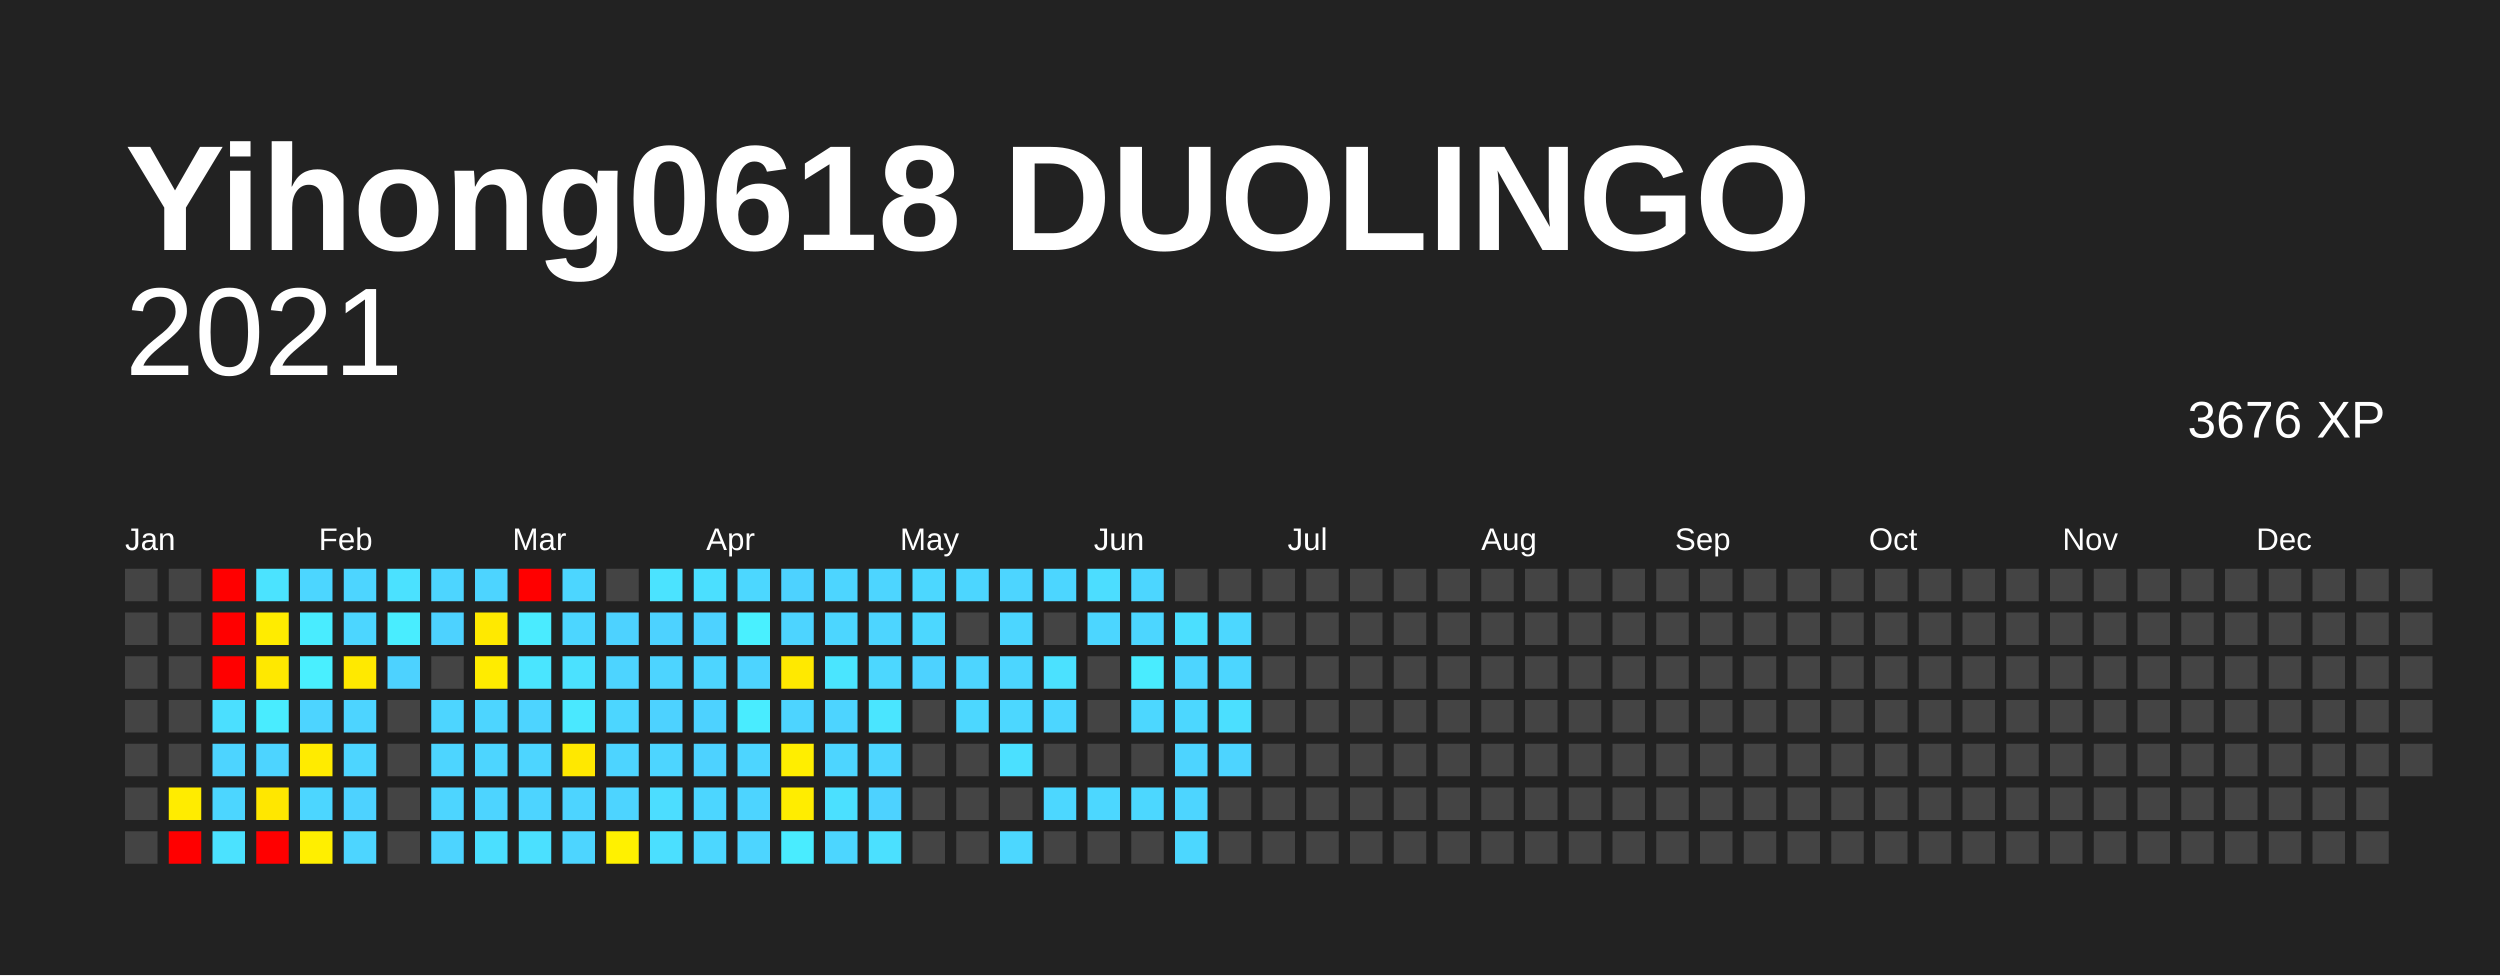
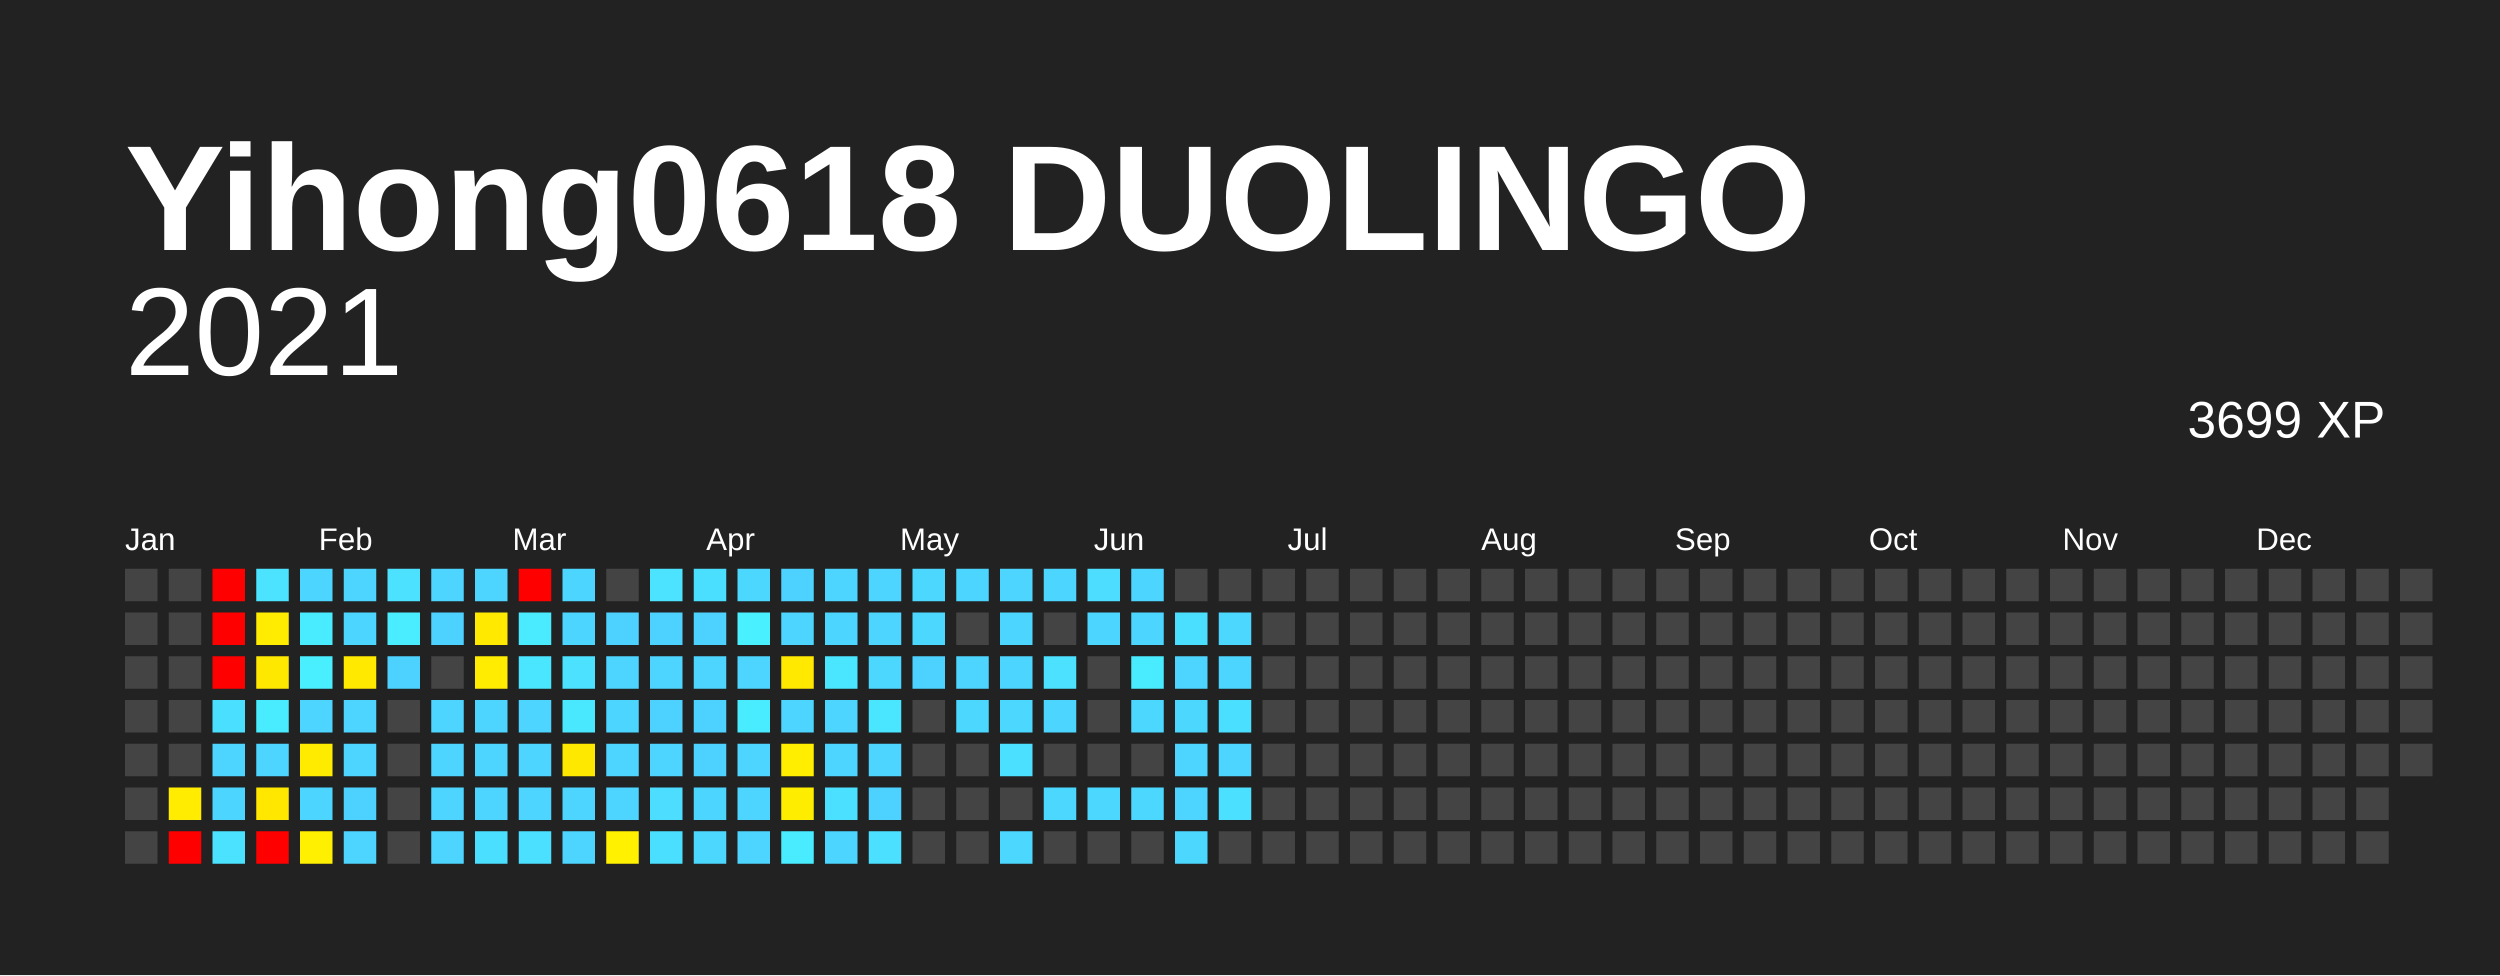
<svg xmlns="http://www.w3.org/2000/svg" baseProfile="full" height="78mm" version="1.1" viewBox="0,0,200,78" width="200mm">
  <defs />
  <rect fill="#222222" height="78" width="200" x="0" y="0" />
  <text fill="#FFFFFF" style="font-size:12px; font-family:Arial; font-weight:bold;" x="10" y="20">Yihong0618 DUOLINGO</text>
  <text alignment-baseline="hanging" fill="#FFFFFF" style="font-size:10.0px; font-family:Arial;" x="10" y="30">2021</text>
-   <text alignment-baseline="hanging" fill="#FFFFFF" style="font-size:4.125px; font-family:Arial;" x="175" y="35">3676 XP</text>
+   <text alignment-baseline="hanging" fill="#FFFFFF" style="font-size:4.125px; font-family:Arial;" x="175" y="35">3699 XP</text>
  <text fill="#FFFFFF" style="font-size:2.5px; font-family:Arial" x="10.0" y="44">Jan</text>
  <text fill="#FFFFFF" style="font-size:2.5px; font-family:Arial" x="25.5" y="44">Feb</text>
  <text fill="#FFFFFF" style="font-size:2.5px; font-family:Arial" x="41.0" y="44">Mar</text>
  <text fill="#FFFFFF" style="font-size:2.5px; font-family:Arial" x="56.5" y="44">Apr</text>
  <text fill="#FFFFFF" style="font-size:2.5px; font-family:Arial" x="72.0" y="44">May</text>
  <text fill="#FFFFFF" style="font-size:2.5px; font-family:Arial" x="87.5" y="44">Jun</text>
  <text fill="#FFFFFF" style="font-size:2.5px; font-family:Arial" x="103.0" y="44">Jul</text>
  <text fill="#FFFFFF" style="font-size:2.5px; font-family:Arial" x="118.5" y="44">Aug</text>
  <text fill="#FFFFFF" style="font-size:2.5px; font-family:Arial" x="134.0" y="44">Sep</text>
  <text fill="#FFFFFF" style="font-size:2.5px; font-family:Arial" x="149.5" y="44">Oct</text>
  <text fill="#FFFFFF" style="font-size:2.5px; font-family:Arial" x="165.0" y="44">Nov</text>
  <text fill="#FFFFFF" style="font-size:2.5px; font-family:Arial" x="180.5" y="44">Dec</text>
  <rect fill="#444444" height="2.6" width="2.6" x="10.0" y="45.5" />
  <rect fill="#444444" height="2.6" width="2.6" x="10.0" y="49.0" />
  <rect fill="#444444" height="2.6" width="2.6" x="10.0" y="52.5" />
  <rect fill="#444444" height="2.6" width="2.6" x="10.0" y="56.0" />
  <rect fill="#444444" height="2.6" width="2.6" x="10.0" y="59.5" />
  <rect fill="#444444" height="2.6" width="2.6" x="10.0" y="63.0" />
  <rect fill="#444444" height="2.6" width="2.6" x="10.0" y="66.5" />
  <rect fill="#444444" height="2.6" width="2.6" x="13.5" y="45.5" />
  <rect fill="#444444" height="2.6" width="2.6" x="13.5" y="49.0" />
  <rect fill="#444444" height="2.6" width="2.6" x="13.5" y="52.5" />
  <rect fill="#444444" height="2.6" width="2.6" x="13.5" y="56.0" />
  <rect fill="#444444" height="2.6" width="2.6" x="13.5" y="59.5" />
  <rect fill="#ffec00" height="2.6" width="2.6" x="13.5" y="63.0" />
  <rect fill="red" height="2.6" width="2.6" x="13.5" y="66.5" />
  <rect fill="red" height="2.6" width="2.6" x="17.0" y="45.5" />
  <rect fill="red" height="2.6" width="2.6" x="17.0" y="49.0" />
  <rect fill="red" height="2.6" width="2.6" x="17.0" y="52.5" />
  <rect fill="#4bdfff" height="2.6" width="2.6" x="17.0" y="56.0" />
  <rect fill="#4dd4ff" height="2.6" width="2.6" x="17.0" y="59.5" />
  <rect fill="#4cd6ff" height="2.6" width="2.6" x="17.0" y="63.0" />
  <rect fill="#4be2ff" height="2.6" width="2.6" x="17.0" y="66.5" />
  <rect fill="#4be3ff" height="2.6" width="2.6" x="20.5" y="45.5" />
  <rect fill="#ffec00" height="2.6" width="2.6" x="20.5" y="49.0" />
  <rect fill="#ffe800" height="2.6" width="2.6" x="20.5" y="52.5" />
  <rect fill="#49ecff" height="2.6" width="2.6" x="20.5" y="56.0" />
  <rect fill="#4dd4ff" height="2.6" width="2.6" x="20.5" y="59.5" />
  <rect fill="#ffe700" height="2.6" width="2.6" x="20.5" y="63.0" />
  <rect fill="red" height="2.6" width="2.6" x="20.5" y="66.5" />
  <rect fill="#4cd6ff" height="2.6" width="2.6" x="24.0" y="45.5" />
  <rect fill="#49ecff" height="2.6" width="2.6" x="24.0" y="49.0" />
  <rect fill="#49efff" height="2.6" width="2.6" x="24.0" y="52.5" />
  <rect fill="#4dd4ff" height="2.6" width="2.6" x="24.0" y="56.0" />
  <rect fill="#ffeb00" height="2.6" width="2.6" x="24.0" y="59.5" />
  <rect fill="#4cd6ff" height="2.6" width="2.6" x="24.0" y="63.0" />
  <rect fill="#ffef00" height="2.6" width="2.6" x="24.0" y="66.5" />
  <rect fill="#4dd5ff" height="2.6" width="2.6" x="27.5" y="45.5" />
  <rect fill="#4cd6ff" height="2.6" width="2.6" x="27.5" y="49.0" />
  <rect fill="#ffe900" height="2.6" width="2.6" x="27.5" y="52.5" />
  <rect fill="#4dd4ff" height="2.6" width="2.6" x="27.5" y="56.0" />
  <rect fill="#4dd5ff" height="2.6" width="2.6" x="27.5" y="59.5" />
  <rect fill="#4dd2ff" height="2.6" width="2.6" x="27.5" y="63.0" />
  <rect fill="#4dd5ff" height="2.6" width="2.6" x="27.5" y="66.5" />
  <rect fill="#4be1ff" height="2.6" width="2.6" x="31.0" y="45.5" />
  <rect fill="#49edff" height="2.6" width="2.6" x="31.0" y="49.0" />
  <rect fill="#4dd2ff" height="2.6" width="2.6" x="31.0" y="52.5" />
  <rect fill="#444444" height="2.6" width="2.6" x="31.0" y="56.0" />
  <rect fill="#444444" height="2.6" width="2.6" x="31.0" y="59.5" />
  <rect fill="#444444" height="2.6" width="2.6" x="31.0" y="63.0" />
  <rect fill="#444444" height="2.6" width="2.6" x="31.0" y="66.5" />
  <rect fill="#4dd5ff" height="2.6" width="2.6" x="34.5" y="45.5" />
  <rect fill="#4dd2ff" height="2.6" width="2.6" x="34.5" y="49.0" />
  <rect fill="#444444" height="2.6" width="2.6" x="34.5" y="52.5" />
  <rect fill="#4dd5ff" height="2.6" width="2.6" x="34.5" y="56.0" />
  <rect fill="#4dd5ff" height="2.6" width="2.6" x="34.5" y="59.5" />
  <rect fill="#4dd5ff" height="2.6" width="2.6" x="34.5" y="63.0" />
  <rect fill="#4dd4ff" height="2.6" width="2.6" x="34.5" y="66.5" />
  <rect fill="#4dd4ff" height="2.6" width="2.6" x="38.0" y="45.5" />
  <rect fill="#ffe900" height="2.6" width="2.6" x="38.0" y="49.0" />
  <rect fill="#ffec00" height="2.6" width="2.6" x="38.0" y="52.5" />
  <rect fill="#4dd5ff" height="2.6" width="2.6" x="38.0" y="56.0" />
  <rect fill="#4dd5ff" height="2.6" width="2.6" x="38.0" y="59.5" />
  <rect fill="#4dd4ff" height="2.6" width="2.6" x="38.0" y="63.0" />
  <rect fill="#4bdfff" height="2.6" width="2.6" x="38.0" y="66.5" />
  <rect fill="red" height="2.6" width="2.6" x="41.5" y="45.5" />
  <rect fill="#4aebff" height="2.6" width="2.6" x="41.5" y="49.0" />
  <rect fill="#4ae5ff" height="2.6" width="2.6" x="41.5" y="52.5" />
  <rect fill="#4dd4ff" height="2.6" width="2.6" x="41.5" y="56.0" />
  <rect fill="#4dd5ff" height="2.6" width="2.6" x="41.5" y="59.5" />
  <rect fill="#4dd4ff" height="2.6" width="2.6" x="41.5" y="63.0" />
  <rect fill="#4be0ff" height="2.6" width="2.6" x="41.5" y="66.5" />
  <rect fill="#4cd6ff" height="2.6" width="2.6" x="45.0" y="45.5" />
  <rect fill="#4cd6ff" height="2.6" width="2.6" x="45.0" y="49.0" />
  <rect fill="#4be1ff" height="2.6" width="2.6" x="45.0" y="52.5" />
  <rect fill="#4ae8ff" height="2.6" width="2.6" x="45.0" y="56.0" />
  <rect fill="#ffe800" height="2.6" width="2.6" x="45.0" y="59.5" />
  <rect fill="#4dd4ff" height="2.6" width="2.6" x="45.0" y="63.0" />
  <rect fill="#4dd5ff" height="2.6" width="2.6" x="45.0" y="66.5" />
  <rect fill="#444444" height="2.6" width="2.6" x="48.5" y="45.5" />
  <rect fill="#4dd2ff" height="2.6" width="2.6" x="48.5" y="49.0" />
  <rect fill="#4dd4ff" height="2.6" width="2.6" x="48.5" y="52.5" />
  <rect fill="#4cd6ff" height="2.6" width="2.6" x="48.5" y="56.0" />
  <rect fill="#4dd4ff" height="2.6" width="2.6" x="48.5" y="59.5" />
  <rect fill="#4dd4ff" height="2.6" width="2.6" x="48.5" y="63.0" />
  <rect fill="#fff100" height="2.6" width="2.6" x="48.5" y="66.5" />
  <rect fill="#4be3ff" height="2.6" width="2.6" x="52.0" y="45.5" />
  <rect fill="#4dd2ff" height="2.6" width="2.6" x="52.0" y="49.0" />
  <rect fill="#4dd4ff" height="2.6" width="2.6" x="52.0" y="52.5" />
  <rect fill="#4dd2ff" height="2.6" width="2.6" x="52.0" y="56.0" />
  <rect fill="#4dd5ff" height="2.6" width="2.6" x="52.0" y="59.5" />
  <rect fill="#4cddff" height="2.6" width="2.6" x="52.0" y="63.0" />
  <rect fill="#4bdfff" height="2.6" width="2.6" x="52.0" y="66.5" />
  <rect fill="#4bdfff" height="2.6" width="2.6" x="55.5" y="45.5" />
  <rect fill="#4dd2ff" height="2.6" width="2.6" x="55.5" y="49.0" />
  <rect fill="#4dd5ff" height="2.6" width="2.6" x="55.5" y="52.5" />
  <rect fill="#4dd2ff" height="2.6" width="2.6" x="55.5" y="56.0" />
  <rect fill="#4dd2ff" height="2.6" width="2.6" x="55.5" y="59.5" />
  <rect fill="#4cd6ff" height="2.6" width="2.6" x="55.5" y="63.0" />
  <rect fill="#4cd7ff" height="2.6" width="2.6" x="55.5" y="66.5" />
  <rect fill="#4cd7ff" height="2.6" width="2.6" x="59.0" y="45.5" />
  <rect fill="#49f0ff" height="2.6" width="2.6" x="59.0" y="49.0" />
  <rect fill="#4dd4ff" height="2.6" width="2.6" x="59.0" y="52.5" />
  <rect fill="#49ecff" height="2.6" width="2.6" x="59.0" y="56.0" />
  <rect fill="#4dd5ff" height="2.6" width="2.6" x="59.0" y="59.5" />
  <rect fill="#4dd4ff" height="2.6" width="2.6" x="59.0" y="63.0" />
  <rect fill="#4dd5ff" height="2.6" width="2.6" x="59.0" y="66.5" />
  <rect fill="#4dd2ff" height="2.6" width="2.6" x="62.5" y="45.5" />
  <rect fill="#4dd4ff" height="2.6" width="2.6" x="62.5" y="49.0" />
  <rect fill="#ffe900" height="2.6" width="2.6" x="62.5" y="52.5" />
  <rect fill="#4dd4ff" height="2.6" width="2.6" x="62.5" y="56.0" />
  <rect fill="#ffee00" height="2.6" width="2.6" x="62.5" y="59.5" />
  <rect fill="#ffed00" height="2.6" width="2.6" x="62.5" y="63.0" />
  <rect fill="#49ecff" height="2.6" width="2.6" x="62.5" y="66.5" />
  <rect fill="#4dd5ff" height="2.6" width="2.6" x="66.0" y="45.5" />
  <rect fill="#4cd6ff" height="2.6" width="2.6" x="66.0" y="49.0" />
  <rect fill="#4ae5ff" height="2.6" width="2.6" x="66.0" y="52.5" />
  <rect fill="#4dd4ff" height="2.6" width="2.6" x="66.0" y="56.0" />
  <rect fill="#4dd5ff" height="2.6" width="2.6" x="66.0" y="59.5" />
  <rect fill="#4be0ff" height="2.6" width="2.6" x="66.0" y="63.0" />
  <rect fill="#4cd6ff" height="2.6" width="2.6" x="66.0" y="66.5" />
  <rect fill="#4dd5ff" height="2.6" width="2.6" x="69.5" y="45.5" />
  <rect fill="#4dd5ff" height="2.6" width="2.6" x="69.5" y="49.0" />
  <rect fill="#4cd7ff" height="2.6" width="2.6" x="69.5" y="52.5" />
  <rect fill="#4ae5ff" height="2.6" width="2.6" x="69.5" y="56.0" />
  <rect fill="#4dd5ff" height="2.6" width="2.6" x="69.5" y="59.5" />
  <rect fill="#4dd2ff" height="2.6" width="2.6" x="69.5" y="63.0" />
  <rect fill="#4be0ff" height="2.6" width="2.6" x="69.5" y="66.5" />
  <rect fill="#4cd7ff" height="2.6" width="2.6" x="73.0" y="45.5" />
  <rect fill="#4cd7ff" height="2.6" width="2.6" x="73.0" y="49.0" />
  <rect fill="#4dd2ff" height="2.6" width="2.6" x="73.0" y="52.5" />
  <rect fill="#444444" height="2.6" width="2.6" x="73.0" y="56.0" />
  <rect fill="#444444" height="2.6" width="2.6" x="73.0" y="59.5" />
  <rect fill="#444444" height="2.6" width="2.6" x="73.0" y="63.0" />
  <rect fill="#444444" height="2.6" width="2.6" x="73.0" y="66.5" />
  <rect fill="#4cd6ff" height="2.6" width="2.6" x="76.5" y="45.5" />
  <rect fill="#444444" height="2.6" width="2.6" x="76.5" y="49.0" />
  <rect fill="#4dd5ff" height="2.6" width="2.6" x="76.5" y="52.5" />
  <rect fill="#4cd7ff" height="2.6" width="2.6" x="76.5" y="56.0" />
  <rect fill="#444444" height="2.6" width="2.6" x="76.5" y="59.5" />
  <rect fill="#444444" height="2.6" width="2.6" x="76.5" y="63.0" />
  <rect fill="#444444" height="2.6" width="2.6" x="76.5" y="66.5" />
  <rect fill="#4dd5ff" height="2.6" width="2.6" x="80.0" y="45.5" />
  <rect fill="#4cd6ff" height="2.6" width="2.6" x="80.0" y="49.0" />
  <rect fill="#4cd6ff" height="2.6" width="2.6" x="80.0" y="52.5" />
  <rect fill="#4cd7ff" height="2.6" width="2.6" x="80.0" y="56.0" />
  <rect fill="#4be0ff" height="2.6" width="2.6" x="80.0" y="59.5" />
  <rect fill="#444444" height="2.6" width="2.6" x="80.0" y="63.0" />
  <rect fill="#4cd7ff" height="2.6" width="2.6" x="80.0" y="66.5" />
  <rect fill="#4cd6ff" height="2.6" width="2.6" x="83.5" y="45.5" />
  <rect fill="#444444" height="2.6" width="2.6" x="83.5" y="49.0" />
  <rect fill="#4be1ff" height="2.6" width="2.6" x="83.5" y="52.5" />
  <rect fill="#4cd6ff" height="2.6" width="2.6" x="83.5" y="56.0" />
  <rect fill="#444444" height="2.6" width="2.6" x="83.5" y="59.5" />
  <rect fill="#4cd7ff" height="2.6" width="2.6" x="83.5" y="63.0" />
  <rect fill="#444444" height="2.6" width="2.6" x="83.5" y="66.5" />
  <rect fill="#4cddff" height="2.6" width="2.6" x="87.0" y="45.5" />
  <rect fill="#4cd6ff" height="2.6" width="2.6" x="87.0" y="49.0" />
  <rect fill="#444444" height="2.6" width="2.6" x="87.0" y="52.5" />
  <rect fill="#444444" height="2.6" width="2.6" x="87.0" y="56.0" />
  <rect fill="#444444" height="2.6" width="2.6" x="87.0" y="59.5" />
  <rect fill="#4cd7ff" height="2.6" width="2.6" x="87.0" y="63.0" />
  <rect fill="#444444" height="2.6" width="2.6" x="87.0" y="66.5" />
  <rect fill="#4cd6ff" height="2.6" width="2.6" x="90.5" y="45.5" />
  <rect fill="#4cd6ff" height="2.6" width="2.6" x="90.5" y="49.0" />
  <rect fill="#49ecff" height="2.6" width="2.6" x="90.5" y="52.5" />
  <rect fill="#4cd7ff" height="2.6" width="2.6" x="90.5" y="56.0" />
  <rect fill="#444444" height="2.6" width="2.6" x="90.5" y="59.5" />
  <rect fill="#4cd7ff" height="2.6" width="2.6" x="90.5" y="63.0" />
  <rect fill="#444444" height="2.6" width="2.6" x="90.5" y="66.5" />
  <rect fill="#444444" height="2.6" width="2.6" x="94.0" y="45.5" />
  <rect fill="#4bdfff" height="2.6" width="2.6" x="94.0" y="49.0" />
  <rect fill="#4dd5ff" height="2.6" width="2.6" x="94.0" y="52.5" />
  <rect fill="#4cd7ff" height="2.6" width="2.6" x="94.0" y="56.0" />
  <rect fill="#4dd4ff" height="2.6" width="2.6" x="94.0" y="59.5" />
  <rect fill="#4dd5ff" height="2.6" width="2.6" x="94.0" y="63.0" />
  <rect fill="#4cd7ff" height="2.6" width="2.6" x="94.0" y="66.5" />
  <rect fill="#444444" height="2.6" width="2.6" x="97.5" y="45.5" />
  <rect fill="#4cd7ff" height="2.6" width="2.6" x="97.5" y="49.0" />
  <rect fill="#4cd6ff" height="2.6" width="2.6" x="97.5" y="52.5" />
  <rect fill="#4bdfff" height="2.6" width="2.6" x="97.5" y="56.0" />
  <rect fill="#4dd4ff" height="2.6" width="2.6" x="97.5" y="59.5" />
-   <rect fill="#444444" height="2.6" width="2.6" x="97.5" y="63.0" />
+   <rect fill="#4be0ff" height="2.6" width="2.6" x="97.5" y="63.0" />
  <rect fill="#444444" height="2.6" width="2.6" x="97.5" y="66.5" />
  <rect fill="#444444" height="2.6" width="2.6" x="101.0" y="45.5" />
  <rect fill="#444444" height="2.6" width="2.6" x="101.0" y="49.0" />
  <rect fill="#444444" height="2.6" width="2.6" x="101.0" y="52.5" />
  <rect fill="#444444" height="2.6" width="2.6" x="101.0" y="56.0" />
  <rect fill="#444444" height="2.6" width="2.6" x="101.0" y="59.5" />
  <rect fill="#444444" height="2.6" width="2.6" x="101.0" y="63.0" />
  <rect fill="#444444" height="2.6" width="2.6" x="101.0" y="66.5" />
  <rect fill="#444444" height="2.6" width="2.6" x="104.5" y="45.5" />
  <rect fill="#444444" height="2.6" width="2.6" x="104.5" y="49.0" />
  <rect fill="#444444" height="2.6" width="2.6" x="104.5" y="52.5" />
  <rect fill="#444444" height="2.6" width="2.6" x="104.5" y="56.0" />
  <rect fill="#444444" height="2.6" width="2.6" x="104.5" y="59.5" />
  <rect fill="#444444" height="2.6" width="2.6" x="104.5" y="63.0" />
  <rect fill="#444444" height="2.6" width="2.6" x="104.5" y="66.5" />
  <rect fill="#444444" height="2.6" width="2.6" x="108.0" y="45.5" />
  <rect fill="#444444" height="2.6" width="2.6" x="108.0" y="49.0" />
  <rect fill="#444444" height="2.6" width="2.6" x="108.0" y="52.5" />
  <rect fill="#444444" height="2.6" width="2.6" x="108.0" y="56.0" />
  <rect fill="#444444" height="2.6" width="2.6" x="108.0" y="59.5" />
  <rect fill="#444444" height="2.6" width="2.6" x="108.0" y="63.0" />
  <rect fill="#444444" height="2.6" width="2.6" x="108.0" y="66.5" />
  <rect fill="#444444" height="2.6" width="2.6" x="111.5" y="45.5" />
  <rect fill="#444444" height="2.6" width="2.6" x="111.5" y="49.0" />
  <rect fill="#444444" height="2.6" width="2.6" x="111.5" y="52.5" />
  <rect fill="#444444" height="2.6" width="2.6" x="111.5" y="56.0" />
  <rect fill="#444444" height="2.6" width="2.6" x="111.5" y="59.5" />
  <rect fill="#444444" height="2.6" width="2.6" x="111.5" y="63.0" />
  <rect fill="#444444" height="2.6" width="2.6" x="111.5" y="66.5" />
  <rect fill="#444444" height="2.6" width="2.6" x="115.0" y="45.5" />
  <rect fill="#444444" height="2.6" width="2.6" x="115.0" y="49.0" />
  <rect fill="#444444" height="2.6" width="2.6" x="115.0" y="52.5" />
  <rect fill="#444444" height="2.6" width="2.6" x="115.0" y="56.0" />
  <rect fill="#444444" height="2.6" width="2.6" x="115.0" y="59.5" />
  <rect fill="#444444" height="2.6" width="2.6" x="115.0" y="63.0" />
  <rect fill="#444444" height="2.6" width="2.6" x="115.0" y="66.5" />
  <rect fill="#444444" height="2.6" width="2.6" x="118.5" y="45.5" />
  <rect fill="#444444" height="2.6" width="2.6" x="118.5" y="49.0" />
  <rect fill="#444444" height="2.6" width="2.6" x="118.5" y="52.5" />
  <rect fill="#444444" height="2.6" width="2.6" x="118.5" y="56.0" />
  <rect fill="#444444" height="2.6" width="2.6" x="118.5" y="59.5" />
  <rect fill="#444444" height="2.6" width="2.6" x="118.5" y="63.0" />
  <rect fill="#444444" height="2.6" width="2.6" x="118.5" y="66.5" />
  <rect fill="#444444" height="2.6" width="2.6" x="122.0" y="45.5" />
  <rect fill="#444444" height="2.6" width="2.6" x="122.0" y="49.0" />
  <rect fill="#444444" height="2.6" width="2.6" x="122.0" y="52.5" />
  <rect fill="#444444" height="2.6" width="2.6" x="122.0" y="56.0" />
  <rect fill="#444444" height="2.6" width="2.6" x="122.0" y="59.5" />
  <rect fill="#444444" height="2.6" width="2.6" x="122.0" y="63.0" />
  <rect fill="#444444" height="2.6" width="2.6" x="122.0" y="66.5" />
  <rect fill="#444444" height="2.6" width="2.6" x="125.5" y="45.5" />
  <rect fill="#444444" height="2.6" width="2.6" x="125.5" y="49.0" />
  <rect fill="#444444" height="2.6" width="2.6" x="125.5" y="52.5" />
  <rect fill="#444444" height="2.6" width="2.6" x="125.5" y="56.0" />
  <rect fill="#444444" height="2.6" width="2.6" x="125.5" y="59.5" />
  <rect fill="#444444" height="2.6" width="2.6" x="125.5" y="63.0" />
  <rect fill="#444444" height="2.6" width="2.6" x="125.5" y="66.5" />
  <rect fill="#444444" height="2.6" width="2.6" x="129.0" y="45.5" />
  <rect fill="#444444" height="2.6" width="2.6" x="129.0" y="49.0" />
  <rect fill="#444444" height="2.6" width="2.6" x="129.0" y="52.5" />
  <rect fill="#444444" height="2.6" width="2.6" x="129.0" y="56.0" />
  <rect fill="#444444" height="2.6" width="2.6" x="129.0" y="59.5" />
  <rect fill="#444444" height="2.6" width="2.6" x="129.0" y="63.0" />
  <rect fill="#444444" height="2.6" width="2.6" x="129.0" y="66.5" />
  <rect fill="#444444" height="2.6" width="2.6" x="132.5" y="45.5" />
  <rect fill="#444444" height="2.6" width="2.6" x="132.5" y="49.0" />
  <rect fill="#444444" height="2.6" width="2.6" x="132.5" y="52.5" />
  <rect fill="#444444" height="2.6" width="2.6" x="132.5" y="56.0" />
  <rect fill="#444444" height="2.6" width="2.6" x="132.5" y="59.5" />
  <rect fill="#444444" height="2.6" width="2.6" x="132.5" y="63.0" />
  <rect fill="#444444" height="2.6" width="2.6" x="132.5" y="66.5" />
  <rect fill="#444444" height="2.6" width="2.6" x="136.0" y="45.5" />
  <rect fill="#444444" height="2.6" width="2.6" x="136.0" y="49.0" />
  <rect fill="#444444" height="2.6" width="2.6" x="136.0" y="52.5" />
  <rect fill="#444444" height="2.6" width="2.6" x="136.0" y="56.0" />
  <rect fill="#444444" height="2.6" width="2.6" x="136.0" y="59.5" />
  <rect fill="#444444" height="2.6" width="2.6" x="136.0" y="63.0" />
  <rect fill="#444444" height="2.6" width="2.6" x="136.0" y="66.5" />
  <rect fill="#444444" height="2.6" width="2.6" x="139.5" y="45.5" />
  <rect fill="#444444" height="2.6" width="2.6" x="139.5" y="49.0" />
  <rect fill="#444444" height="2.6" width="2.6" x="139.5" y="52.5" />
  <rect fill="#444444" height="2.6" width="2.6" x="139.5" y="56.0" />
  <rect fill="#444444" height="2.6" width="2.6" x="139.5" y="59.5" />
  <rect fill="#444444" height="2.6" width="2.6" x="139.5" y="63.0" />
  <rect fill="#444444" height="2.6" width="2.6" x="139.5" y="66.5" />
  <rect fill="#444444" height="2.6" width="2.6" x="143.0" y="45.5" />
  <rect fill="#444444" height="2.6" width="2.6" x="143.0" y="49.0" />
  <rect fill="#444444" height="2.6" width="2.6" x="143.0" y="52.5" />
  <rect fill="#444444" height="2.6" width="2.6" x="143.0" y="56.0" />
  <rect fill="#444444" height="2.6" width="2.6" x="143.0" y="59.5" />
  <rect fill="#444444" height="2.6" width="2.6" x="143.0" y="63.0" />
  <rect fill="#444444" height="2.6" width="2.6" x="143.0" y="66.5" />
  <rect fill="#444444" height="2.6" width="2.6" x="146.5" y="45.5" />
  <rect fill="#444444" height="2.6" width="2.6" x="146.5" y="49.0" />
  <rect fill="#444444" height="2.6" width="2.6" x="146.5" y="52.5" />
  <rect fill="#444444" height="2.6" width="2.6" x="146.5" y="56.0" />
  <rect fill="#444444" height="2.6" width="2.6" x="146.5" y="59.5" />
  <rect fill="#444444" height="2.6" width="2.6" x="146.5" y="63.0" />
  <rect fill="#444444" height="2.6" width="2.6" x="146.5" y="66.5" />
  <rect fill="#444444" height="2.6" width="2.6" x="150.0" y="45.5" />
  <rect fill="#444444" height="2.6" width="2.6" x="150.0" y="49.0" />
  <rect fill="#444444" height="2.6" width="2.6" x="150.0" y="52.5" />
  <rect fill="#444444" height="2.6" width="2.6" x="150.0" y="56.0" />
  <rect fill="#444444" height="2.6" width="2.6" x="150.0" y="59.5" />
  <rect fill="#444444" height="2.6" width="2.6" x="150.0" y="63.0" />
  <rect fill="#444444" height="2.6" width="2.6" x="150.0" y="66.5" />
  <rect fill="#444444" height="2.6" width="2.6" x="153.5" y="45.5" />
  <rect fill="#444444" height="2.6" width="2.6" x="153.5" y="49.0" />
  <rect fill="#444444" height="2.6" width="2.6" x="153.5" y="52.5" />
  <rect fill="#444444" height="2.6" width="2.6" x="153.5" y="56.0" />
  <rect fill="#444444" height="2.6" width="2.6" x="153.5" y="59.5" />
  <rect fill="#444444" height="2.6" width="2.6" x="153.5" y="63.0" />
  <rect fill="#444444" height="2.6" width="2.6" x="153.5" y="66.5" />
  <rect fill="#444444" height="2.6" width="2.6" x="157.0" y="45.5" />
  <rect fill="#444444" height="2.6" width="2.6" x="157.0" y="49.0" />
  <rect fill="#444444" height="2.6" width="2.6" x="157.0" y="52.5" />
  <rect fill="#444444" height="2.6" width="2.6" x="157.0" y="56.0" />
  <rect fill="#444444" height="2.6" width="2.6" x="157.0" y="59.5" />
  <rect fill="#444444" height="2.6" width="2.6" x="157.0" y="63.0" />
  <rect fill="#444444" height="2.6" width="2.6" x="157.0" y="66.5" />
  <rect fill="#444444" height="2.6" width="2.6" x="160.5" y="45.5" />
  <rect fill="#444444" height="2.6" width="2.6" x="160.5" y="49.0" />
  <rect fill="#444444" height="2.6" width="2.6" x="160.5" y="52.5" />
  <rect fill="#444444" height="2.6" width="2.6" x="160.5" y="56.0" />
  <rect fill="#444444" height="2.6" width="2.6" x="160.5" y="59.5" />
  <rect fill="#444444" height="2.6" width="2.6" x="160.5" y="63.0" />
  <rect fill="#444444" height="2.6" width="2.6" x="160.5" y="66.5" />
  <rect fill="#444444" height="2.6" width="2.6" x="164.0" y="45.5" />
  <rect fill="#444444" height="2.6" width="2.6" x="164.0" y="49.0" />
  <rect fill="#444444" height="2.6" width="2.6" x="164.0" y="52.5" />
  <rect fill="#444444" height="2.6" width="2.6" x="164.0" y="56.0" />
  <rect fill="#444444" height="2.6" width="2.6" x="164.0" y="59.5" />
  <rect fill="#444444" height="2.6" width="2.6" x="164.0" y="63.0" />
  <rect fill="#444444" height="2.6" width="2.6" x="164.0" y="66.5" />
  <rect fill="#444444" height="2.6" width="2.6" x="167.5" y="45.5" />
  <rect fill="#444444" height="2.6" width="2.6" x="167.5" y="49.0" />
  <rect fill="#444444" height="2.6" width="2.6" x="167.5" y="52.5" />
  <rect fill="#444444" height="2.6" width="2.6" x="167.5" y="56.0" />
  <rect fill="#444444" height="2.6" width="2.6" x="167.5" y="59.5" />
  <rect fill="#444444" height="2.6" width="2.6" x="167.5" y="63.0" />
  <rect fill="#444444" height="2.6" width="2.6" x="167.5" y="66.5" />
  <rect fill="#444444" height="2.6" width="2.6" x="171.0" y="45.5" />
  <rect fill="#444444" height="2.6" width="2.6" x="171.0" y="49.0" />
  <rect fill="#444444" height="2.6" width="2.6" x="171.0" y="52.5" />
  <rect fill="#444444" height="2.6" width="2.6" x="171.0" y="56.0" />
  <rect fill="#444444" height="2.6" width="2.6" x="171.0" y="59.5" />
  <rect fill="#444444" height="2.6" width="2.6" x="171.0" y="63.0" />
  <rect fill="#444444" height="2.6" width="2.6" x="171.0" y="66.5" />
  <rect fill="#444444" height="2.6" width="2.6" x="174.5" y="45.5" />
  <rect fill="#444444" height="2.6" width="2.6" x="174.5" y="49.0" />
  <rect fill="#444444" height="2.6" width="2.6" x="174.5" y="52.5" />
  <rect fill="#444444" height="2.6" width="2.6" x="174.5" y="56.0" />
  <rect fill="#444444" height="2.6" width="2.6" x="174.5" y="59.5" />
  <rect fill="#444444" height="2.6" width="2.6" x="174.5" y="63.0" />
  <rect fill="#444444" height="2.6" width="2.6" x="174.5" y="66.5" />
  <rect fill="#444444" height="2.6" width="2.6" x="178.0" y="45.5" />
  <rect fill="#444444" height="2.6" width="2.6" x="178.0" y="49.0" />
  <rect fill="#444444" height="2.6" width="2.6" x="178.0" y="52.5" />
  <rect fill="#444444" height="2.6" width="2.6" x="178.0" y="56.0" />
  <rect fill="#444444" height="2.6" width="2.6" x="178.0" y="59.5" />
  <rect fill="#444444" height="2.6" width="2.6" x="178.0" y="63.0" />
  <rect fill="#444444" height="2.6" width="2.6" x="178.0" y="66.5" />
  <rect fill="#444444" height="2.6" width="2.6" x="181.5" y="45.5" />
  <rect fill="#444444" height="2.6" width="2.6" x="181.5" y="49.0" />
  <rect fill="#444444" height="2.6" width="2.6" x="181.5" y="52.5" />
  <rect fill="#444444" height="2.6" width="2.6" x="181.5" y="56.0" />
  <rect fill="#444444" height="2.6" width="2.6" x="181.5" y="59.5" />
  <rect fill="#444444" height="2.6" width="2.6" x="181.5" y="63.0" />
  <rect fill="#444444" height="2.6" width="2.6" x="181.5" y="66.5" />
  <rect fill="#444444" height="2.6" width="2.6" x="185.0" y="45.5" />
  <rect fill="#444444" height="2.6" width="2.6" x="185.0" y="49.0" />
  <rect fill="#444444" height="2.6" width="2.6" x="185.0" y="52.5" />
  <rect fill="#444444" height="2.6" width="2.6" x="185.0" y="56.0" />
  <rect fill="#444444" height="2.6" width="2.6" x="185.0" y="59.5" />
  <rect fill="#444444" height="2.6" width="2.6" x="185.0" y="63.0" />
  <rect fill="#444444" height="2.6" width="2.6" x="185.0" y="66.5" />
  <rect fill="#444444" height="2.6" width="2.6" x="188.5" y="45.5" />
  <rect fill="#444444" height="2.6" width="2.6" x="188.5" y="49.0" />
  <rect fill="#444444" height="2.6" width="2.6" x="188.5" y="52.5" />
  <rect fill="#444444" height="2.6" width="2.6" x="188.5" y="56.0" />
  <rect fill="#444444" height="2.6" width="2.6" x="188.5" y="59.5" />
  <rect fill="#444444" height="2.6" width="2.6" x="188.5" y="63.0" />
  <rect fill="#444444" height="2.6" width="2.6" x="188.5" y="66.5" />
  <rect fill="#444444" height="2.6" width="2.6" x="192.0" y="45.5" />
  <rect fill="#444444" height="2.6" width="2.6" x="192.0" y="49.0" />
  <rect fill="#444444" height="2.6" width="2.6" x="192.0" y="52.5" />
  <rect fill="#444444" height="2.6" width="2.6" x="192.0" y="56.0" />
  <rect fill="#444444" height="2.6" width="2.6" x="192.0" y="59.5" />
</svg>
